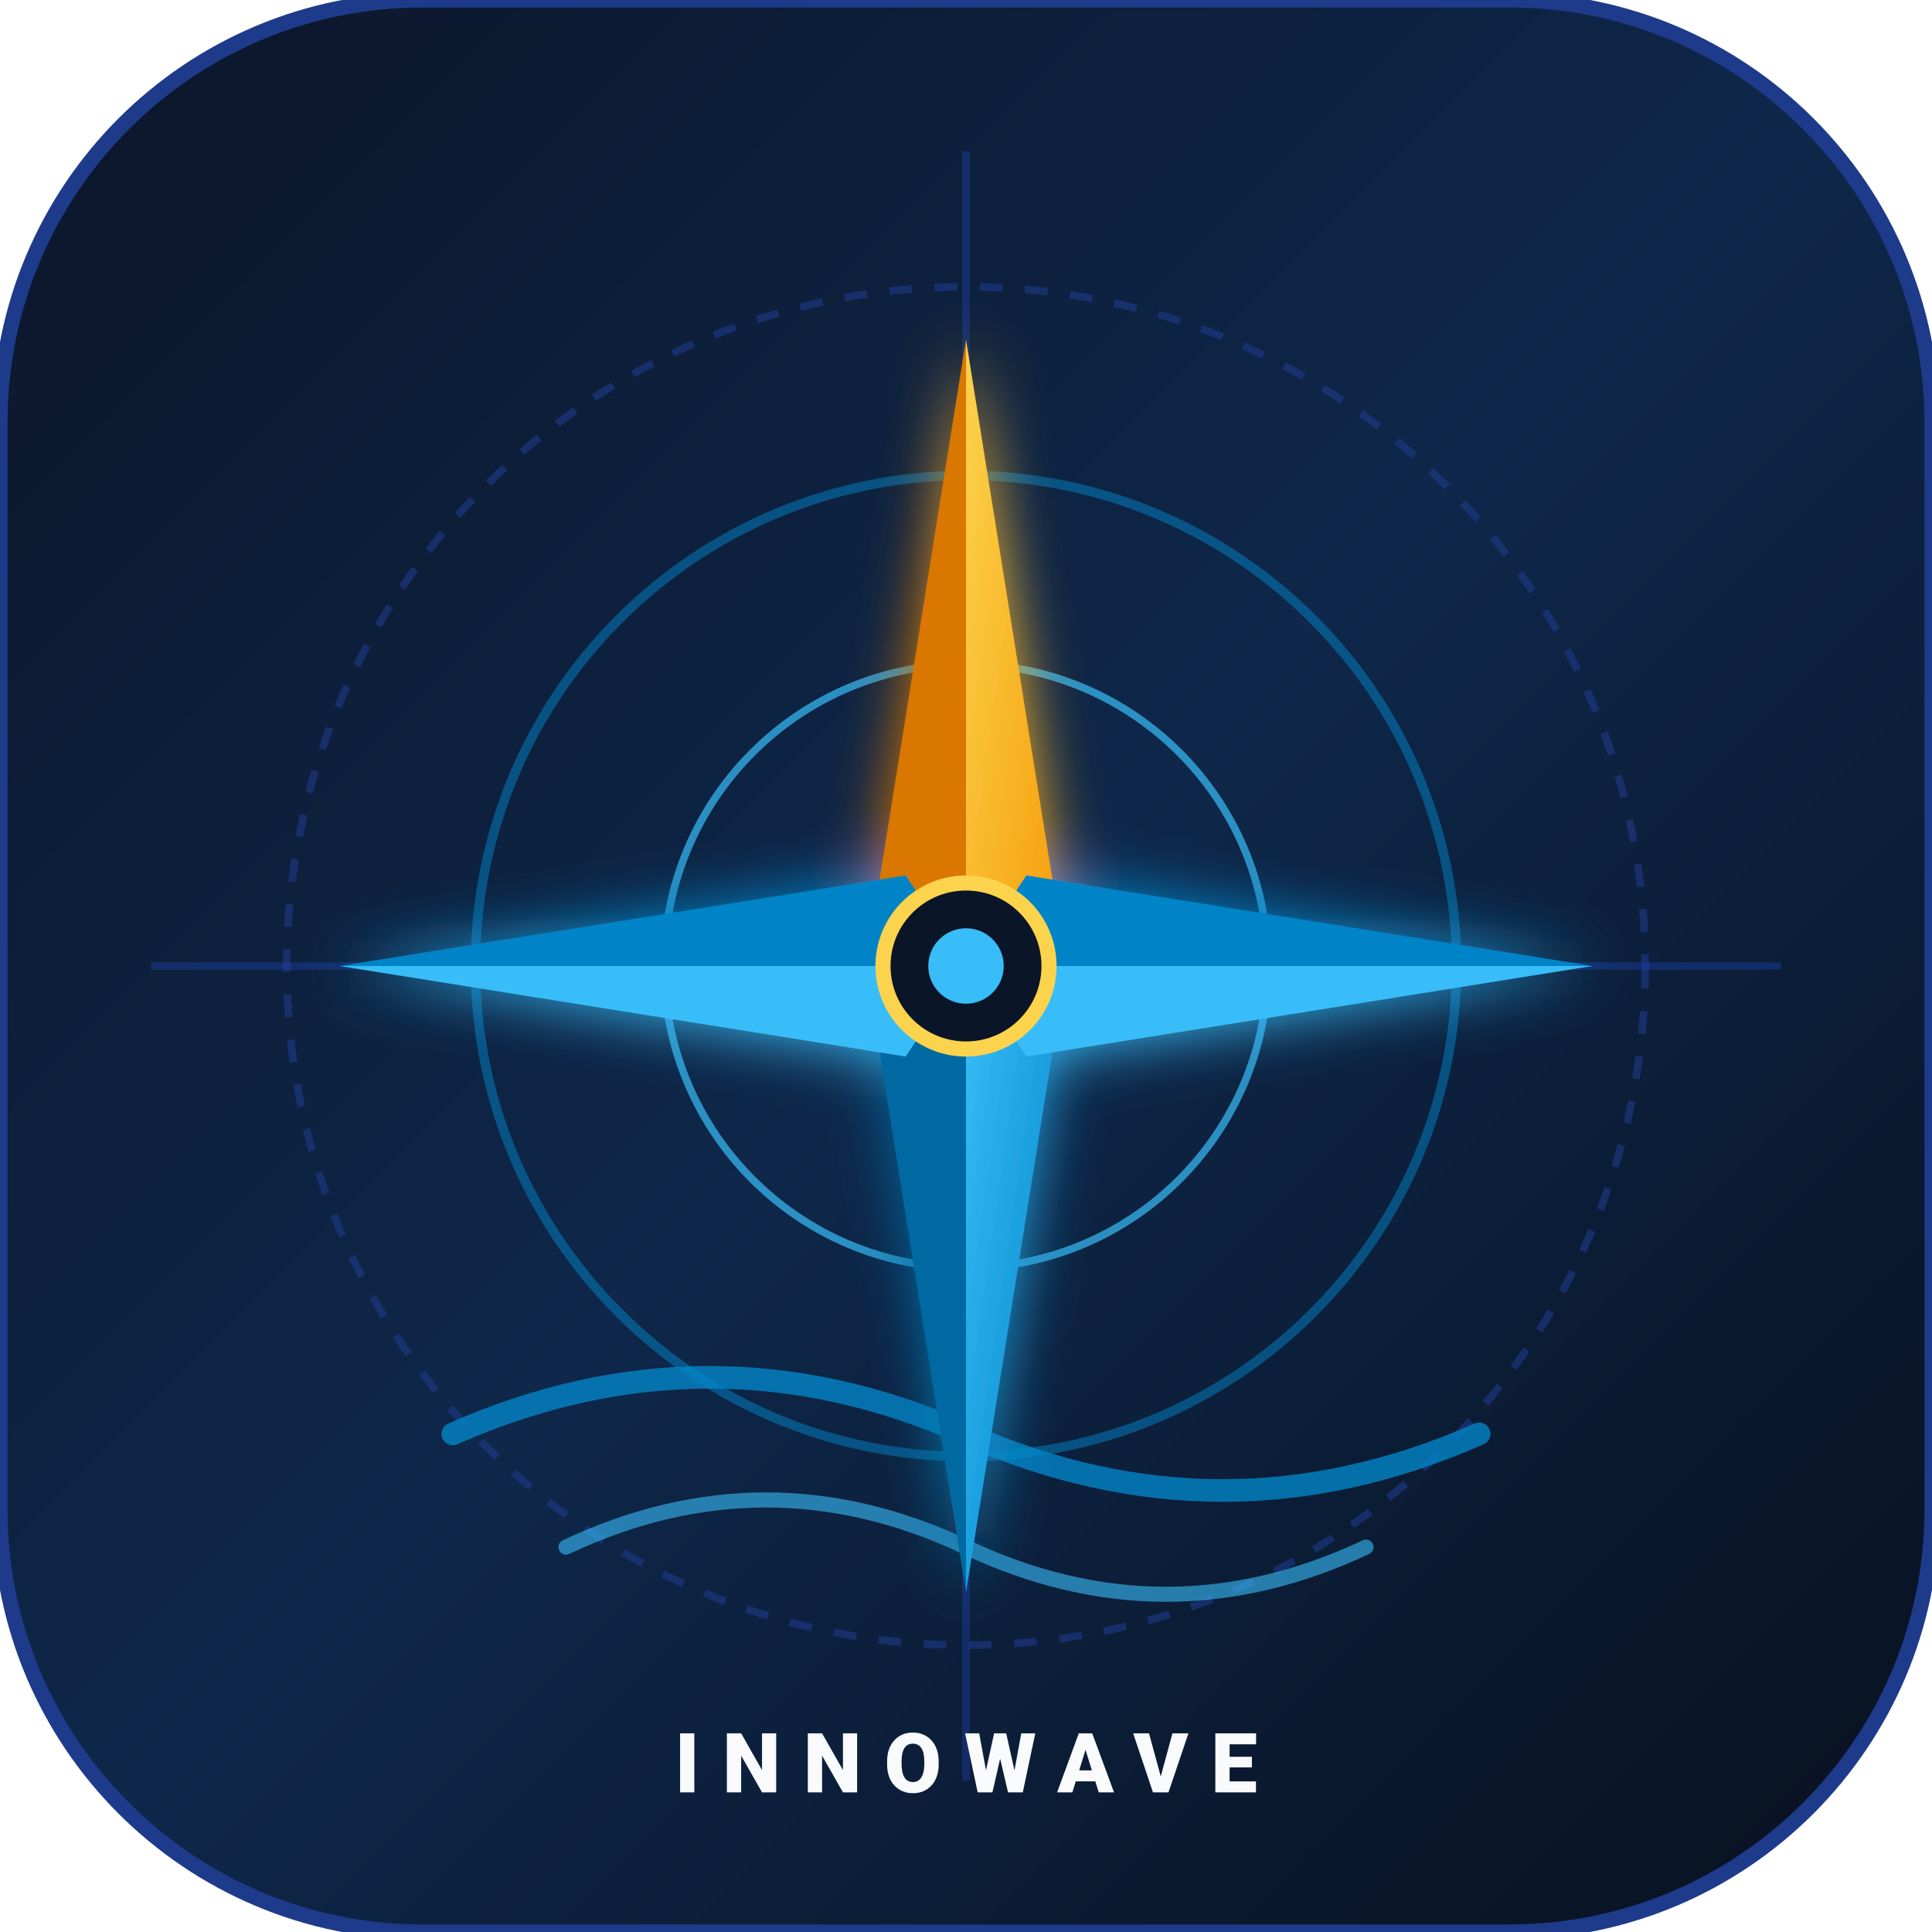
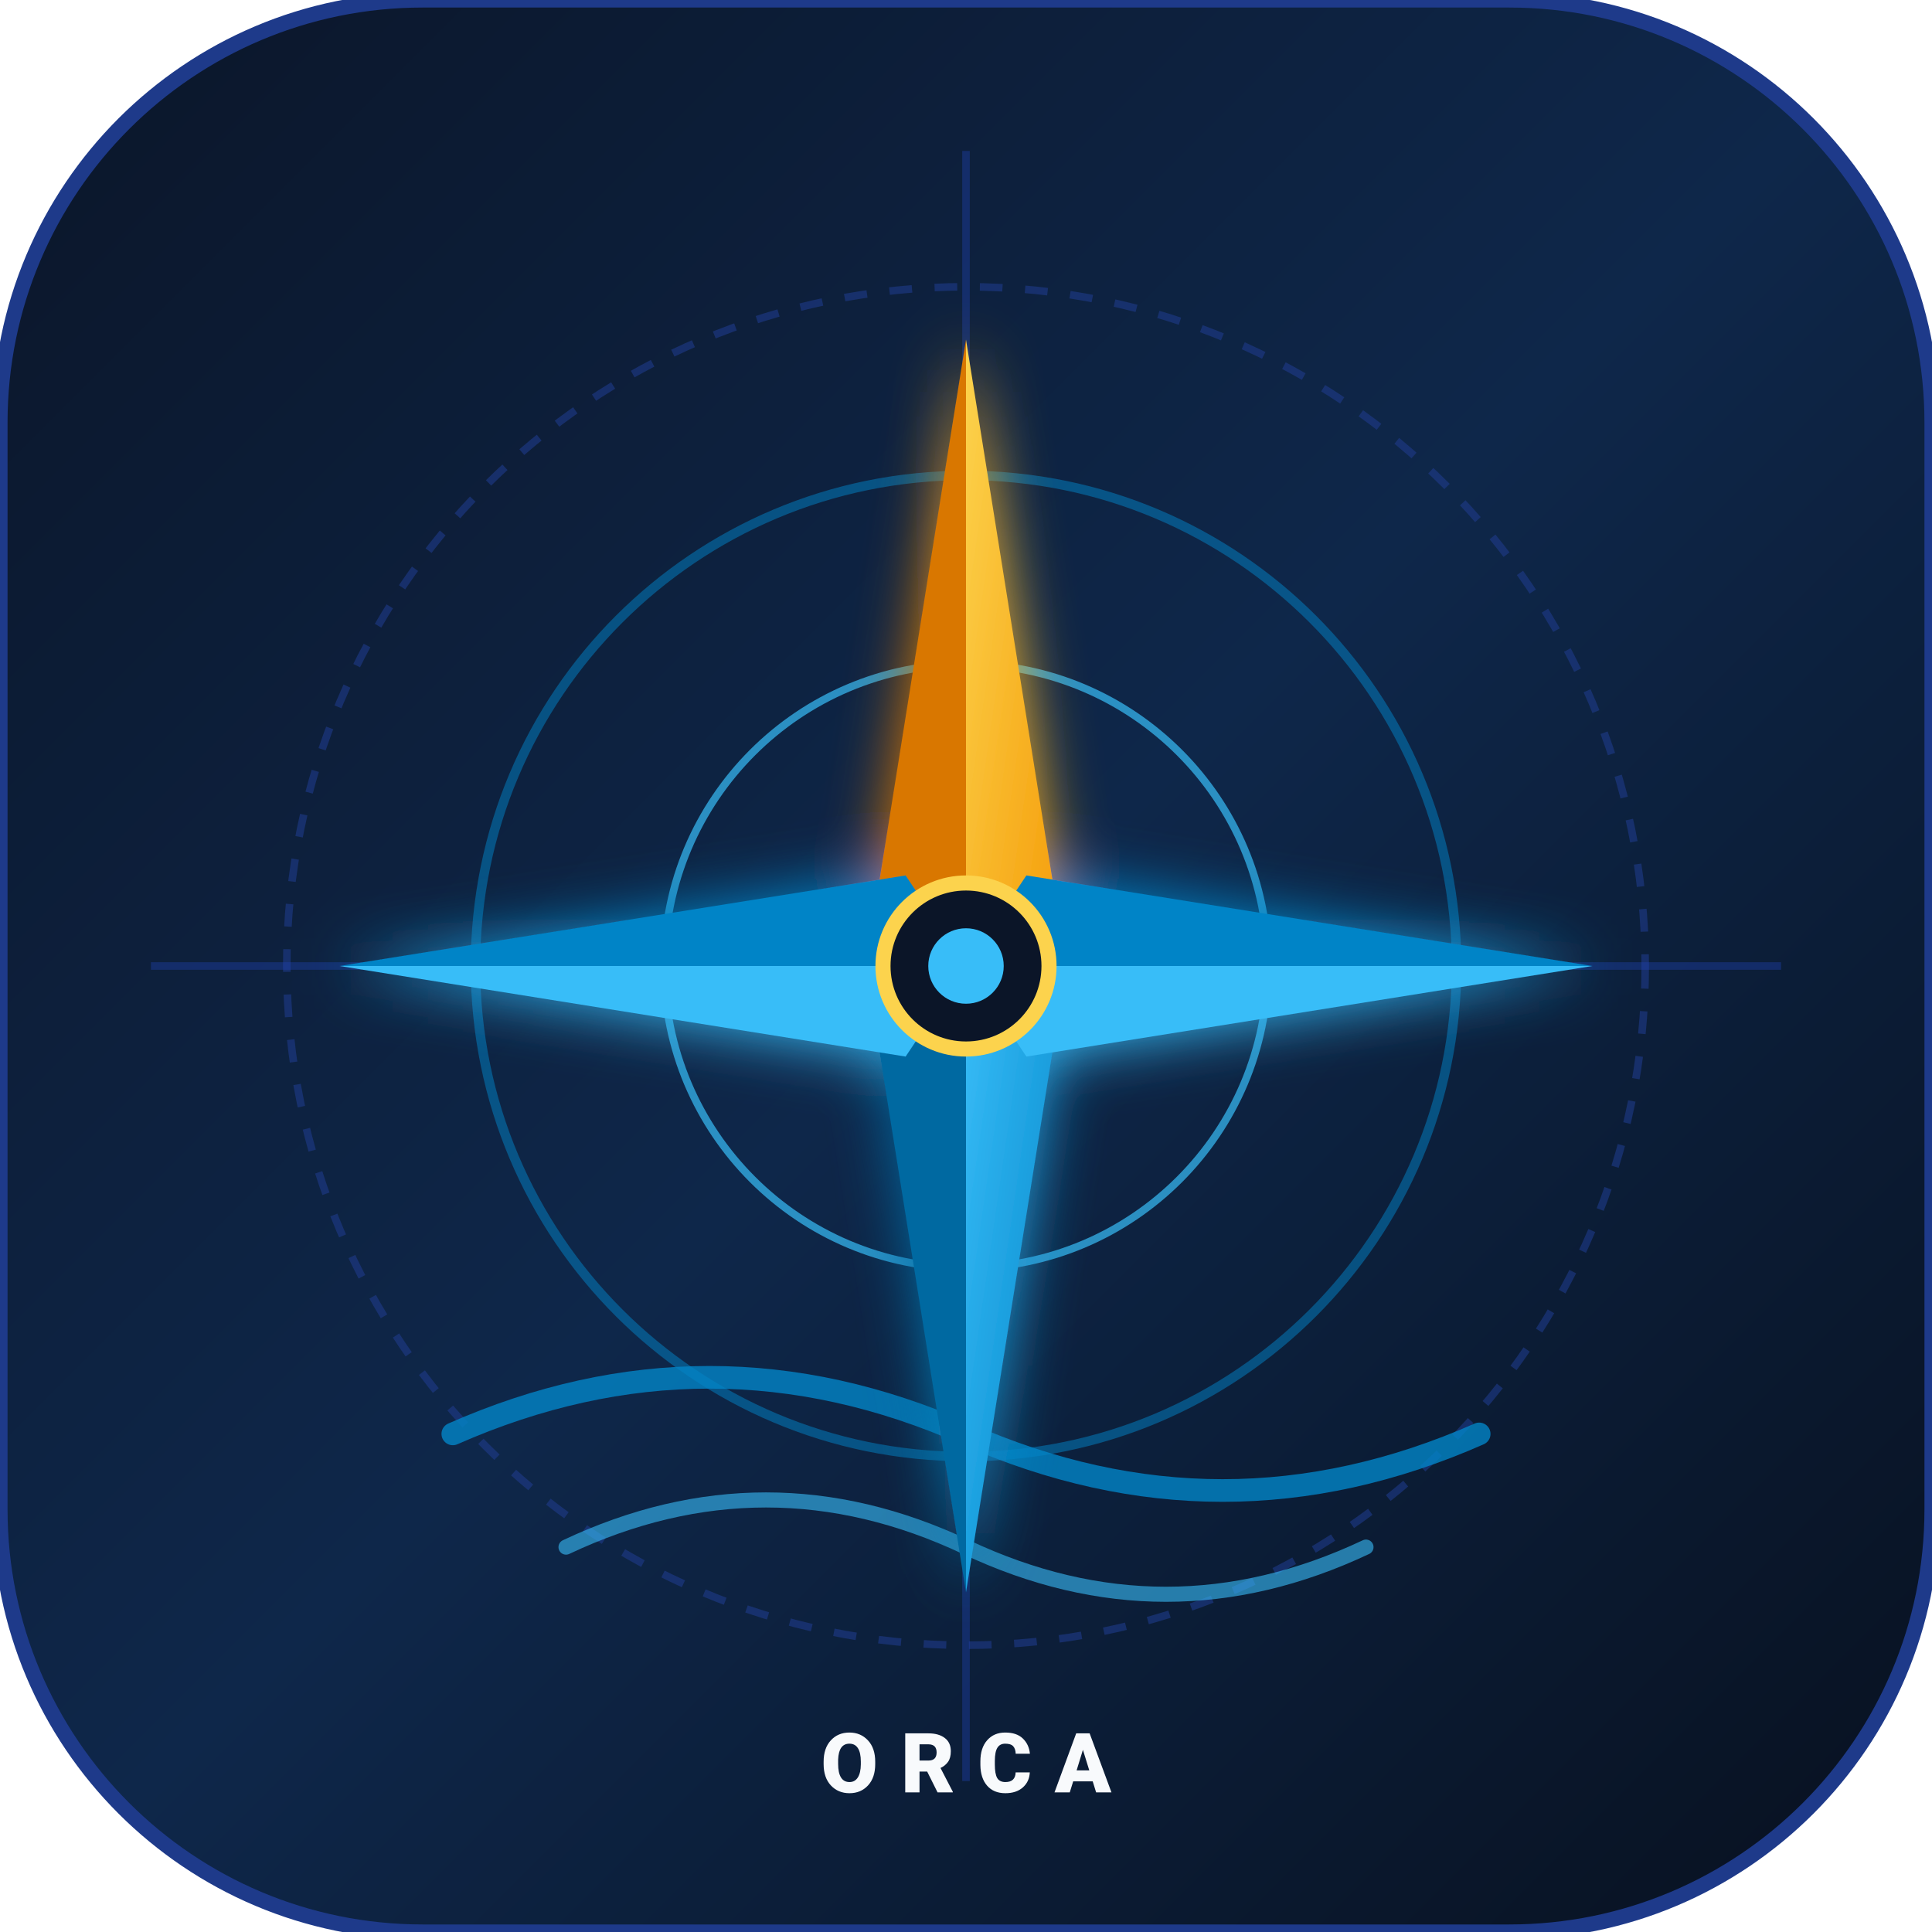
<svg xmlns="http://www.w3.org/2000/svg" viewBox="0 0 512 512" width="512" height="512">
  <defs>
    <linearGradient id="bgGrad" x1="0%" y1="0%" x2="100%" y2="100%">
      <stop offset="0%" stop-color="#0B1528" />
      <stop offset="50%" stop-color="#0E274A" />
      <stop offset="100%" stop-color="#08101E" />
    </linearGradient>
    <linearGradient id="accentGrad" x1="0%" y1="0%" x2="100%" y2="100%">
      <stop offset="0%" stop-color="#38BDF8" />
      <stop offset="100%" stop-color="#0284C7" />
    </linearGradient>
    <linearGradient id="goldGrad" x1="0%" y1="0%" x2="100%" y2="100%">
      <stop offset="0%" stop-color="#FCD34D" />
      <stop offset="100%" stop-color="#F59E0B" />
    </linearGradient>
    <filter id="glow" x="-20%" y="-20%" width="140%" height="140%">
      <feGaussianBlur stdDeviation="8" result="blur" />
      <feComposite in="SourceGraphic" in2="blur" operator="over" />
    </filter>
  </defs>
  <rect width="512" height="512" rx="112" fill="url(#bgGrad)" stroke="#1E3A8A" stroke-width="4" />
  <circle cx="256" cy="256" r="180" fill="none" stroke="#1E3A8A" stroke-width="2" stroke-dasharray="6,6" opacity="0.6" />
  <circle cx="256" cy="256" r="130" fill="none" stroke="#0284C7" stroke-width="2.5" opacity="0.5" />
  <circle cx="256" cy="256" r="80" fill="none" stroke="#38BDF8" stroke-width="2" opacity="0.7" />
  <line x1="256" y1="40" x2="256" y2="472" stroke="#1E40AF" stroke-width="2" opacity="0.4" />
  <line x1="40" y1="256" x2="472" y2="256" stroke="#1E40AF" stroke-width="2" opacity="0.4" />
  <path d="M 120 380 Q 188 350 256 380 T 392 380" fill="none" stroke="#0284C7" stroke-width="6" stroke-linecap="round" opacity="0.8" />
  <path d="M 150 410 Q 203 385 256 410 T 362 410" fill="none" stroke="#38BDF8" stroke-width="4" stroke-linecap="round" opacity="0.6" />
  <g filter="url(#glow)">
    <polygon points="256,90 280,240 256,256" fill="url(#goldGrad)" />
    <polygon points="256,90 232,240 256,256" fill="#D97706" />
    <polygon points="256,422 280,272 256,256" fill="url(#accentGrad)" />
    <polygon points="256,422 232,272 256,256" fill="#0369A1" />
    <polygon points="422,256 272,280 256,256" fill="#38BDF8" />
    <polygon points="422,256 272,232 256,256" fill="#0284C7" />
    <polygon points="90,256 240,280 256,256" fill="#38BDF8" />
    <polygon points="90,256 240,232 256,256" fill="#0284C7" />
  </g>
  <circle cx="256" cy="256" r="22" fill="#0B1528" stroke="#FCD34D" stroke-width="4" />
  <circle cx="256" cy="256" r="10" fill="#38BDF8" />
-   <text x="256" y="475" text-anchor="middle" font-family="-apple-system, BlinkMacSystemFont, 'Segoe UI', Roboto, sans-serif" font-size="22" font-weight="900" fill="#F8FAFC" letter-spacing="6">INNOWAVE</text>
+   <text x="256" y="475" text-anchor="middle" font-family="-apple-system, BlinkMacSystemFont, 'Segoe UI', Roboto, sans-serif" font-size="22" font-weight="900" fill="#F8FAFC" letter-spacing="6">ORCA</text>
</svg>
